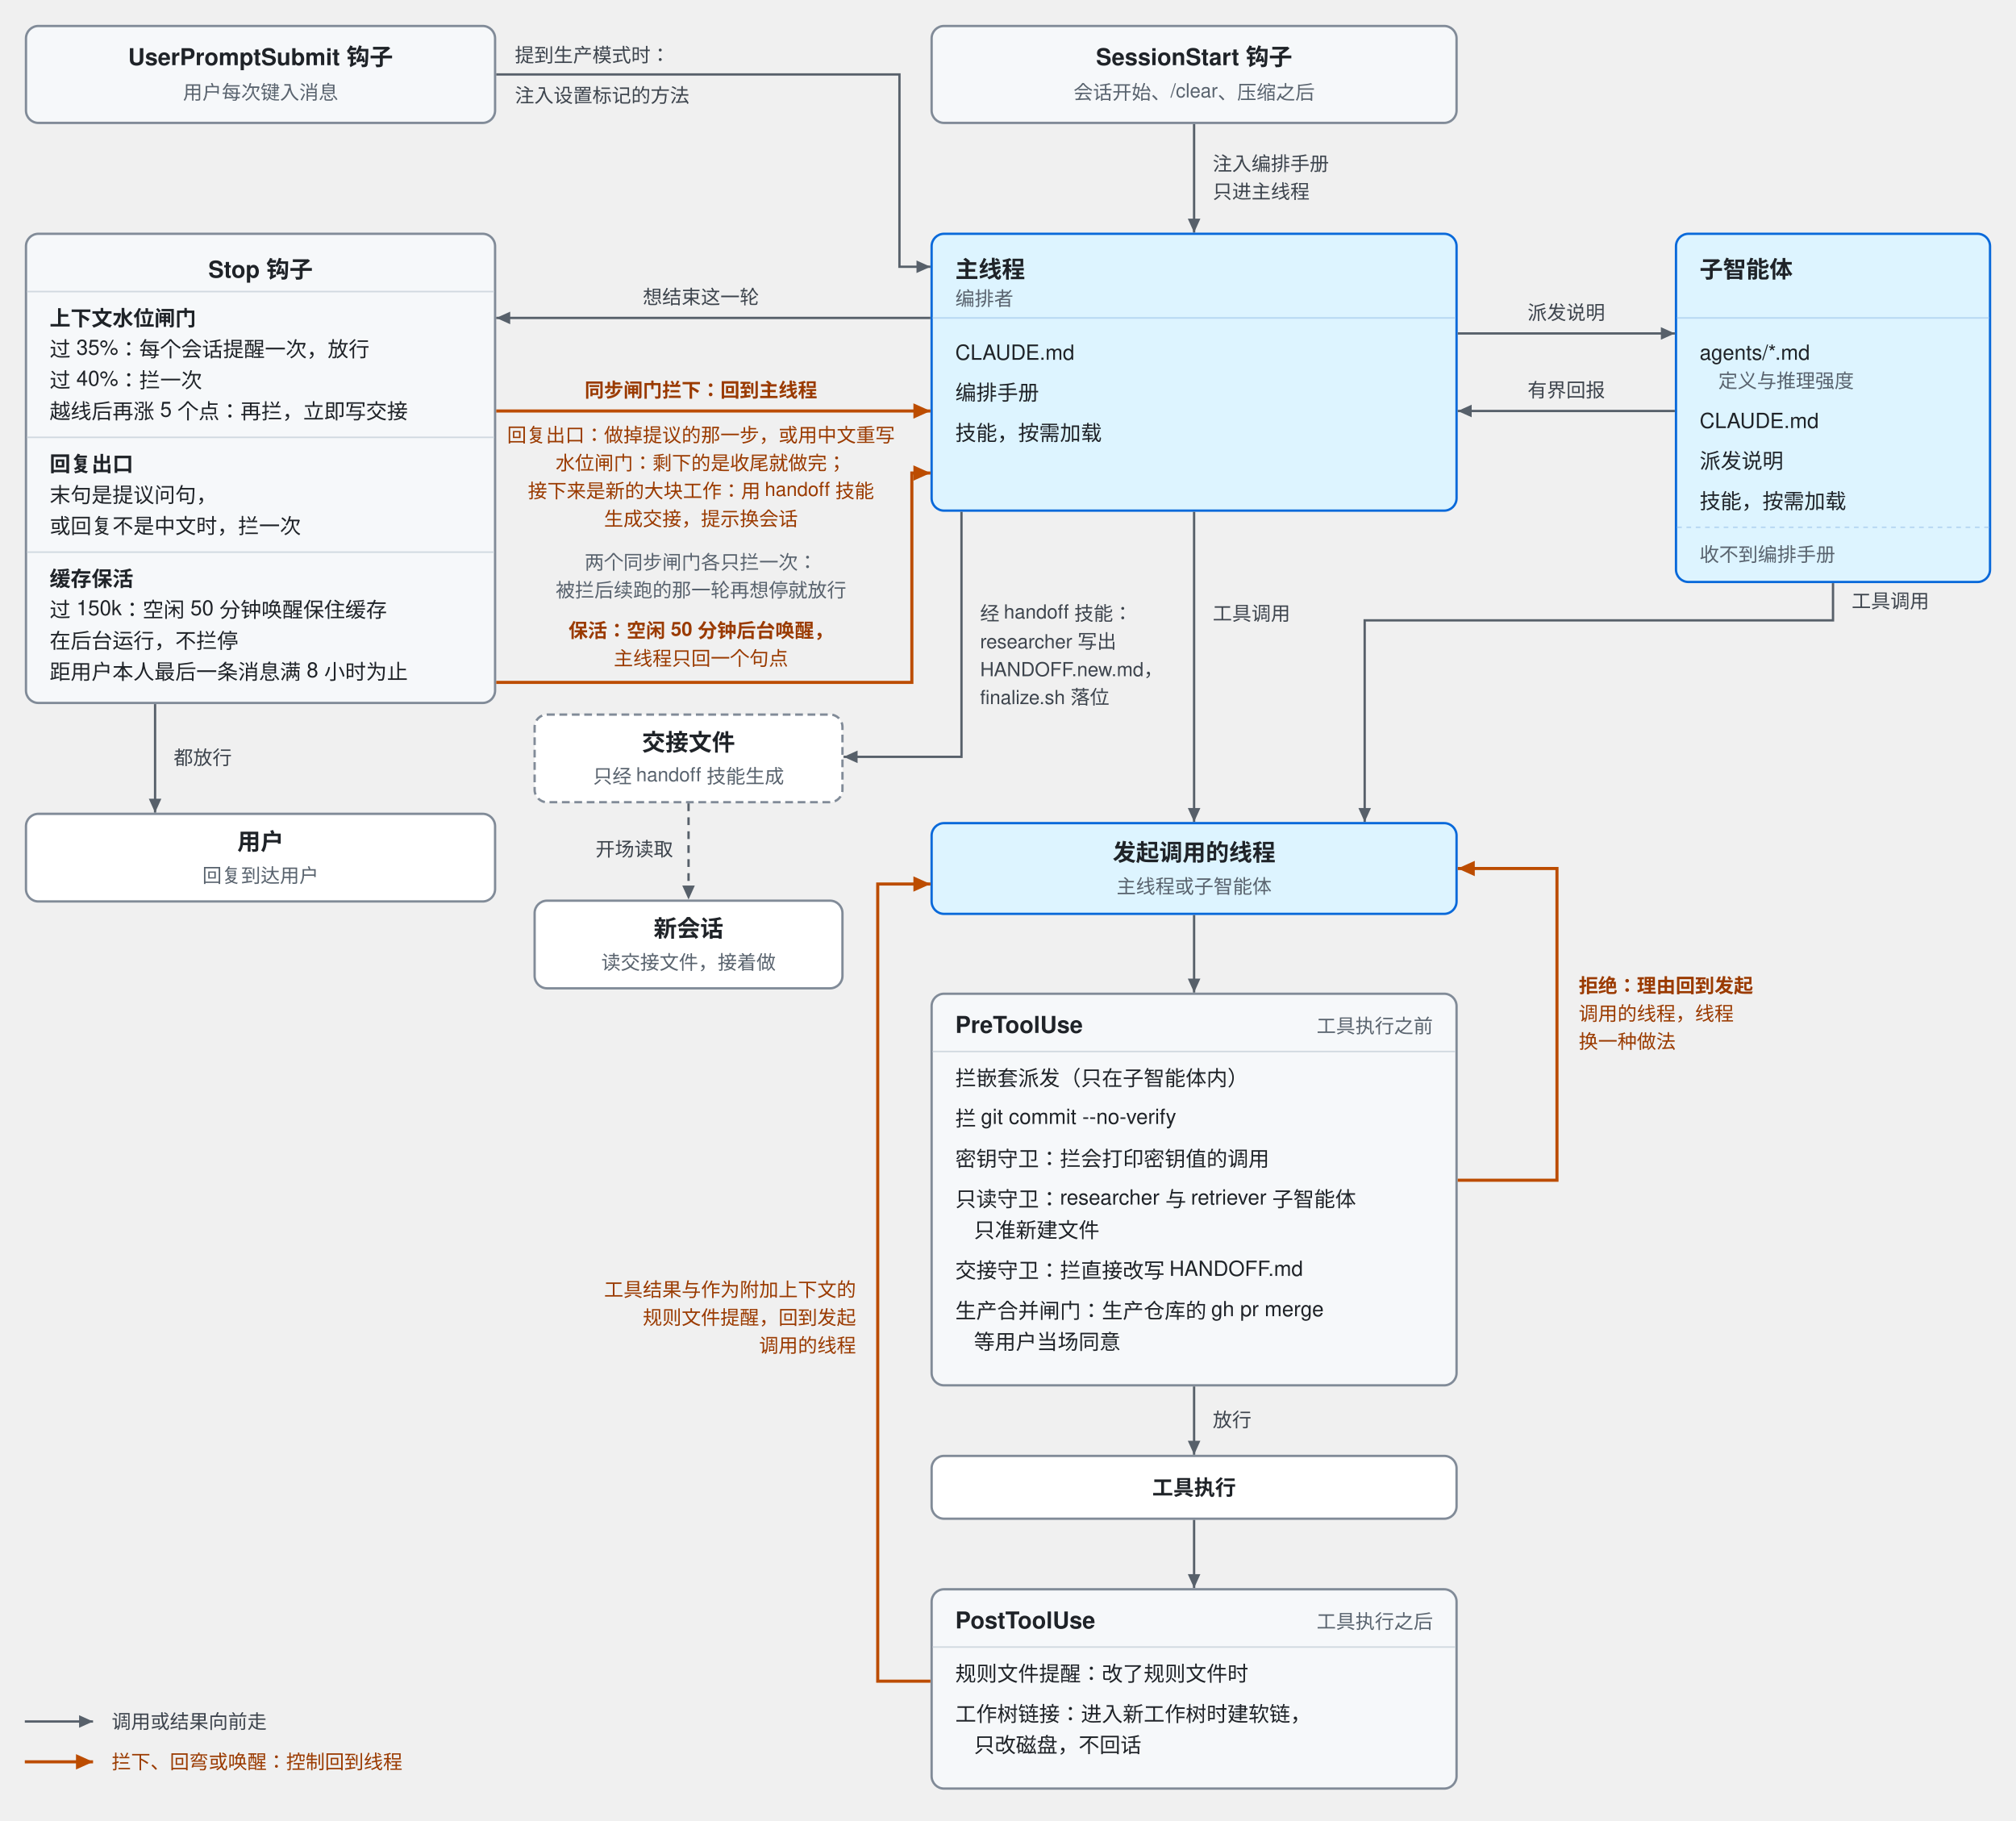
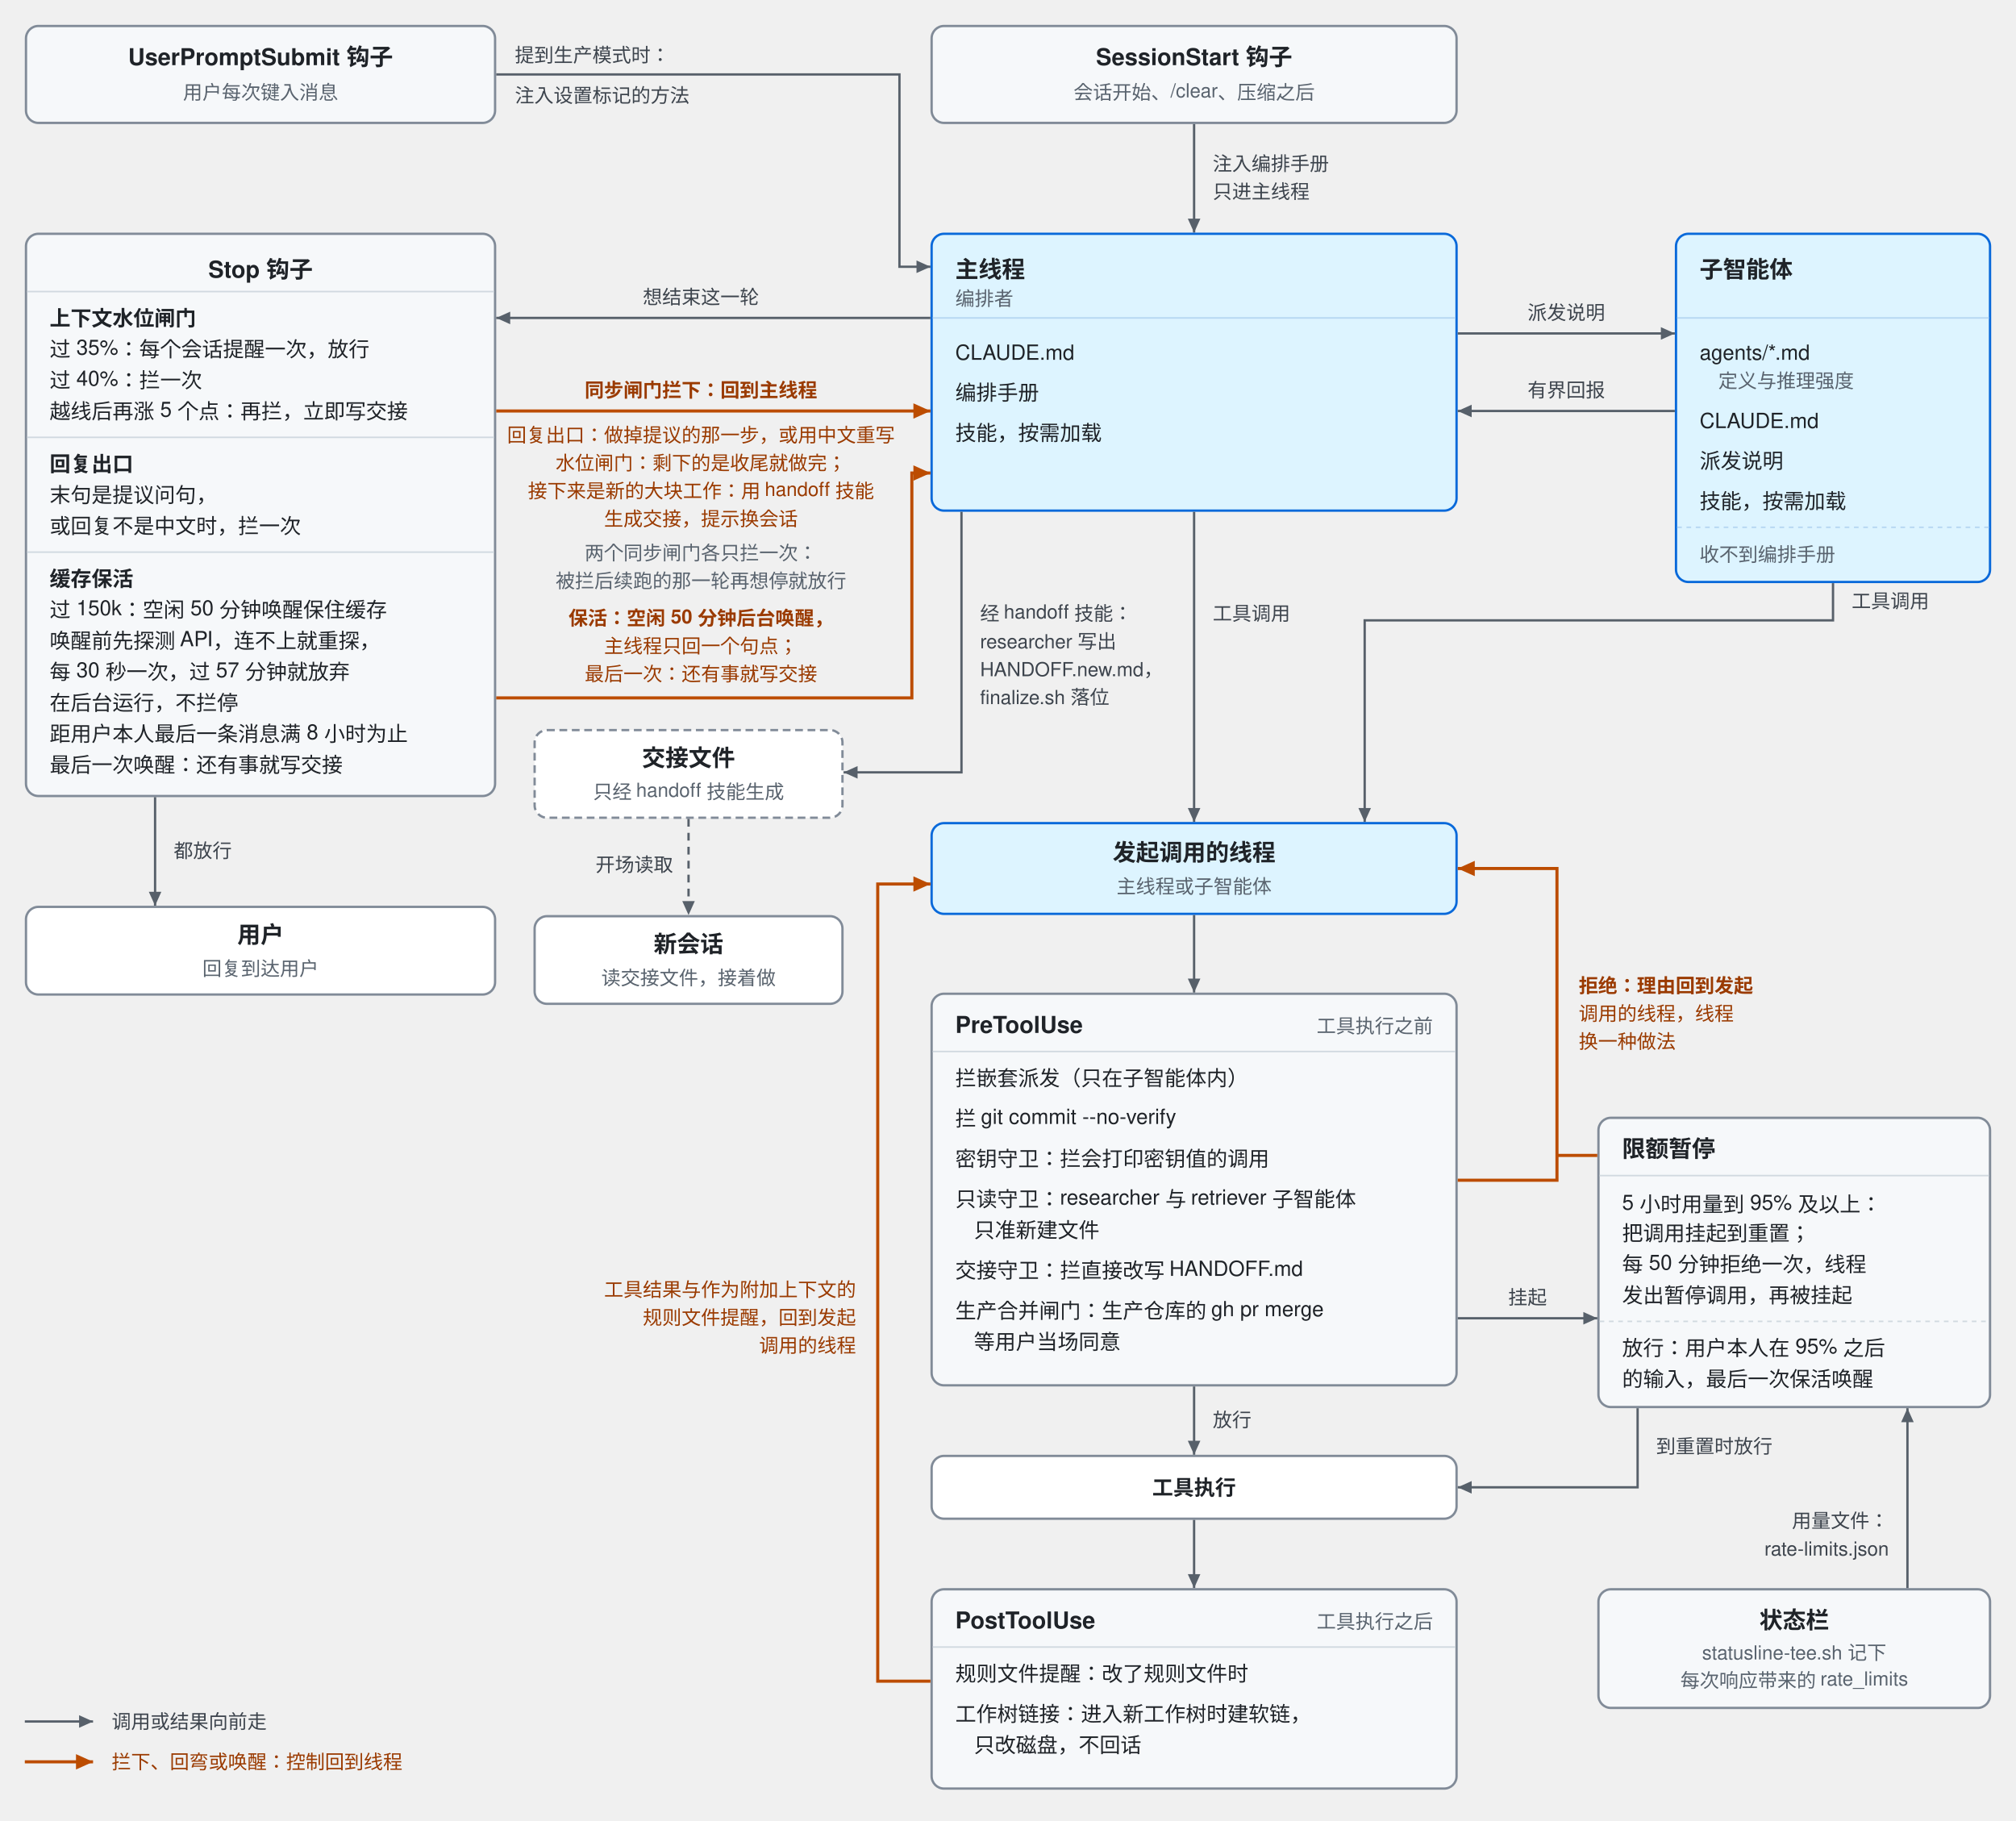
- <svg xmlns="http://www.w3.org/2000/svg" width="1300" height="1174" viewBox="0 0 1300 1174" role="img" aria-label="架构图，画的是一轮工作怎样运行。会话开始、/clear 与压缩之后，SessionStart 钩子把编排手册注入主线程，子智能体收不到。用户本人键入的消息提到生产模式时，UserPromptSubmit 钩子给主线程注入一句说明，讲怎样设置与取消仓库的生产标记。主线程向子智能体发出派发说明，子智能体凭 agents/*.md 里设定了推理强度的定义、CLAUDE.md 与派发说明干活，交回有界回报。两条线程的每次工具调用在工具执行之前都经过 PreToolUse：子智能体内的嵌套派发、git commit --no-verify、会打印密钥值的调用、直接改写 HANDOFF.md，以及 researcher 或 retriever 子智能体改动、移动或删除已有文件的操作都被拒绝，researcher 与 retriever 子智能体读文件、跑命令与新建文件都放行；在标成生产的仓库里执行 gh pr merge，要等用户当场同意才执行；拒绝理由回到发起调用的线程，线程换一种做法；放行的调用交给工具执行。工具执行之后，PostToolUse 在改了规则文件时把规则文件提醒作为附加上下文送回发起调用的线程，在进入新工作树时把主检出目录中的 CLAUDE.md、node_modules 与 .env* 软链进这个工作树，不回话。主线程想结束这一轮时经过 Stop 钩子，都放行则这一轮结束，其中两个是同步闸门。上下文水位闸门过 35% 时每个会话提醒一次并放行，没有会话暂存目录时则每轮提醒，过 40% 拦一次，没有会话暂存目录时则每轮都拦，此后以上次拦截时的水位为基准，每再涨 5 个百分点就再拦一次；回复出口在回复末句是提议问句时拦一次，仅 zh/ 副本的安装里，较长的回复主要不是中文时也拦一次。这两个闸门拦下都回到主线程。被回复出口拦下，主线程要么直接把提议的那一步做掉，要么在确实需要用户拍板时按背景、各选项的后果与推荐的格式重新提问，因语言被拦时用中文重写。被水位闸门第一次拦下，已有上下文能做完的收尾就做完，接下来是新的大块工作时运行 handoff 技能，由 researcher 子智能体写出 HANDOFF.new.md，再由 finalize.sh 落位成交接文件，并提示用户换新会话；此后每次再被拦都立即生成交接文件。新会话读交接文件接着做。两个同步闸门都不会拦刚被自己拦下而续跑的那一轮，所以一次停止尝试最多被拦一次，这一轮再想停就放行；水位闸门在之后的轮次里仍会随用量上涨再拦。第三个 Stop 钩子缓存保活不拦停：它在这一轮结束后于后台计时，主线程上下文达到 150,000 词元且 50 分钟里没有新的一轮时，唤醒主线程只回一个句点，用户离开期间一小时的提示词缓存因此不过期；每次唤醒后照常重新计时，直到距用户本人最后一条消息满 8 小时。" font-family="system-ui, -apple-system, 'Segoe UI', Helvetica, Arial, sans-serif">
+ <svg xmlns="http://www.w3.org/2000/svg" width="1300" height="1174" viewBox="0 0 1300 1174" role="img" aria-label="架构图，画的是一轮工作怎样运行。会话开始、/clear 与压缩之后，SessionStart 钩子把编排手册注入主线程，子智能体收不到。用户本人键入的消息提到生产模式时，UserPromptSubmit 钩子给主线程注入一句说明，讲怎样设置与取消仓库的生产标记。主线程向子智能体发出派发说明，子智能体凭 agents/*.md 里设定了推理强度的定义、CLAUDE.md 与派发说明干活，交回有界回报。两条线程的每次工具调用在工具执行之前都经过 PreToolUse：子智能体内的嵌套派发、git commit --no-verify、会打印密钥值的调用、直接改写 HANDOFF.md，以及 researcher 或 retriever 子智能体改动、移动或删除已有文件的操作都被拒绝，researcher 与 retriever 子智能体读文件、跑命令与新建文件都放行；在标成生产的仓库里执行 gh pr merge，要等用户当场同意才执行；5 小时用量到 95% 及以上时，PreToolUse 里的限额暂停把两条线程的每次调用挂起到重置，每过 50 分钟拒绝一次被挂起的调用，线程随即发出暂停调用（: 限额暂停）并再被挂起，过了重置时间才放行；主线程里，用户本人在用量到 95% 之后发出的输入与缓存保活的最后一次唤醒不被挂起；限额暂停的用量取自本地文件，由状态栏包装把 Claude Code 传给状态栏的 rate_limits 记进这个文件；拒绝理由回到发起调用的线程，线程换一种做法；放行的调用交给工具执行。工具执行之后，PostToolUse 在改了规则文件时把规则文件提醒作为附加上下文送回发起调用的线程，在进入新工作树时把主检出目录中的 CLAUDE.md、node_modules 与 .env* 软链进这个工作树，不回话。主线程想结束这一轮时经过 Stop 钩子，都放行则这一轮结束，其中两个是同步闸门。上下文水位闸门过 35% 时每个会话提醒一次并放行，没有会话暂存目录时则每轮提醒，过 40% 拦一次，没有会话暂存目录时则每轮都拦，此后以上次拦截时的水位为基准，每再涨 5 个百分点就再拦一次；回复出口在回复末句是提议问句时拦一次，仅 zh/ 副本的安装里，较长的回复主要不是中文时也拦一次。这两个闸门拦下都回到主线程。被回复出口拦下，主线程要么直接把提议的那一步做掉，要么在确实需要用户拍板时按背景、各选项的后果与推荐的格式重新提问，因语言被拦时用中文重写。被水位闸门第一次拦下，已有上下文能做完的收尾就做完，接下来是新的大块工作时运行 handoff 技能，由 researcher 子智能体写出 HANDOFF.new.md，再由 finalize.sh 落位成交接文件，并提示用户换新会话；此后每次再被拦都立即生成交接文件。新会话读交接文件接着做。两个同步闸门都不会拦刚被自己拦下而续跑的那一轮，所以一次停止尝试最多被拦一次，这一轮再想停就放行；水位闸门在之后的轮次里仍会随用量上涨再拦。第三个 Stop 钩子缓存保活不拦停：它在这一轮结束后于后台计时，主线程上下文达到 150,000 词元且 50 分钟里没有新的一轮时，唤醒主线程只回一个句点，用户离开期间一小时的提示词缓存因此不过期；唤醒之前先探测 API，连不上就每 30 秒再探，到这一轮结束后 57 分钟仍连不上就放弃，因为再唤醒已来不及在缓存过期前续上。每次唤醒后照常重新计时，直到距用户本人最后一条消息满 8 小时；到上限前的最后一次唤醒，还有工作要接着做就让主线程用 handoff 技能写交接，否则只回一个句点。" font-family="system-ui, -apple-system, 'Segoe UI', Helvetica, Arial, sans-serif">
  <defs>
    <marker id="arrow" viewBox="0 0 10 10" refX="10" refY="5" markerWidth="9" markerHeight="9" markerUnits="userSpaceOnUse" orient="auto">
      <path d="M0,0.5 L10,5 L0,9.5 z" fill="#57606a" />
    </marker>
    <marker id="back" viewBox="0 0 10 10" refX="10" refY="5" markerWidth="11" markerHeight="11" markerUnits="userSpaceOnUse" orient="auto">
      <path d="M0,0.5 L10,5 L0,9.5 z" fill="#bc4c00" />
    </marker>
  </defs>
  <g id="userpromptsubmit">
    <rect id="ups-box" x="16.75" y="16.75" width="302.5" height="62.5" rx="8" fill="#f6f8fa" stroke="#818b98" stroke-width="1.5" />
    <text x="168" y="42" font-size="15" font-weight="600" text-anchor="middle" fill="#1f2328" data-box="ups-box">UserPromptSubmit 钩子</text>
    <text x="168" y="64" font-size="12.5" text-anchor="middle" fill="#59636e" data-box="ups-box">用户每次键入消息</text>
  </g>
  <path d="M320,48 L580,48 L580,172 L600,172" fill="none" stroke="#57606a" stroke-width="1.5" marker-end="url(#arrow)" />
  <text x="332" y="40" font-size="12.5" text-anchor="start" fill="#3d444d">提到生产模式时：</text>
  <text x="332" y="66" font-size="12.5" text-anchor="start" fill="#3d444d">注入设置标记的方法</text>
  <g id="sessionstart">
    <rect id="ss-box" x="600.75" y="16.75" width="338.5" height="62.5" rx="8" fill="#f6f8fa" stroke="#818b98" stroke-width="1.5" />
    <text x="770" y="42" font-size="15" font-weight="600" text-anchor="middle" fill="#1f2328" data-box="ss-box">SessionStart 钩子</text>
    <text x="770" y="64" font-size="12.5" text-anchor="middle" fill="#59636e" data-box="ss-box">会话开始、/clear、压缩之后</text>
  </g>
  <path d="M770,80 L770,150" fill="none" stroke="#57606a" stroke-width="1.5" marker-end="url(#arrow)" />
  <text x="782" y="110" font-size="12.5" text-anchor="start" fill="#3d444d">注入编排手册</text>
  <text x="782" y="128" font-size="12.5" text-anchor="start" fill="#3d444d">只进主线程</text>
  <g id="main">
    <rect id="main-box" x="600.75" y="150.75" width="338.5" height="178.5" rx="8" fill="#ddf4ff" stroke="#0969da" stroke-width="1.5" />
    <text x="616" y="179" font-size="15" font-weight="600" fill="#1f2328" data-box="main-box">主线程</text>
    <text x="616" y="197" font-size="12.5" fill="#59636e" data-box="main-box">编排者</text>
    <line x1="601.5" y1="205" x2="938.5" y2="205" stroke="#b6d7f2" stroke-width="1" />
    <text x="616" y="232" font-size="13.5" fill="#1f2328" data-box="main-box">CLAUDE.md</text>
    <text x="616" y="258" font-size="13.5" fill="#1f2328" data-box="main-box">编排手册</text>
    <text x="616" y="284" font-size="13.5" fill="#1f2328" data-box="main-box">技能，按需加载</text>
  </g>
  <g id="subagent">
    <rect id="sub-box" x="1080.75" y="150.75" width="202.5" height="224.5" rx="8" fill="#ddf4ff" stroke="#0969da" stroke-width="1.5" />
    <text x="1096" y="179" font-size="15" font-weight="600" fill="#1f2328" data-box="sub-box">子智能体</text>
    <line x1="1081.5" y1="205" x2="1282.5" y2="205" stroke="#b6d7f2" stroke-width="1" />
    <text x="1096" y="232" font-size="13.5" fill="#1f2328" data-box="sub-box">agents/*.md</text>
    <text x="1108" y="250" font-size="12.5" fill="#59636e" data-box="sub-box">定义与推理强度</text>
    <text x="1096" y="276" font-size="13.5" fill="#1f2328" data-box="sub-box">CLAUDE.md</text>
    <text x="1096" y="302" font-size="13.5" fill="#1f2328" data-box="sub-box">派发说明</text>
    <text x="1096" y="328" font-size="13.5" fill="#1f2328" data-box="sub-box">技能，按需加载</text>
    <line x1="1081.5" y1="340" x2="1282.5" y2="340" stroke="#b6d7f2" stroke-width="1" stroke-dasharray="3 3" />
    <text x="1096" y="362" font-size="12.5" fill="#59636e" data-box="sub-box">收不到编排手册</text>
  </g>
  <path d="M940,215 L1080,215" fill="none" stroke="#57606a" stroke-width="1.5" marker-end="url(#arrow)" />
  <text x="1010" y="206" font-size="12.5" text-anchor="middle" fill="#3d444d">派发说明</text>
  <path d="M1080,265 L940,265" fill="none" stroke="#57606a" stroke-width="1.5" marker-end="url(#arrow)" />
  <text x="1010" y="256" font-size="12.5" text-anchor="middle" fill="#3d444d">有界回报</text>
  <g id="stop">
-     <rect id="stop-box" x="16.75" y="150.75" width="302.5" height="302.5" rx="8" fill="#f6f8fa" stroke="#818b98" stroke-width="1.5" />
+     <rect id="stop-box" x="16.75" y="150.75" width="302.5" height="362.5" rx="8" fill="#f6f8fa" stroke="#818b98" stroke-width="1.5" />
    <text x="168" y="179" font-size="15" font-weight="600" text-anchor="middle" fill="#1f2328" data-box="stop-box">Stop 钩子</text>
    <line x1="17.5" y1="188" x2="318.5" y2="188" stroke="#d1d9e0" stroke-width="1" />
    <text x="32" y="210" font-size="13.5" font-weight="600" fill="#1f2328" data-box="stop-box">上下文水位闸门</text>
    <text x="32" y="230" font-size="13.5" fill="#1f2328" data-box="stop-box">过 35%：每个会话提醒一次，放行</text>
    <text x="32" y="250" font-size="13.5" fill="#1f2328" data-box="stop-box">过 40%：拦一次</text>
    <text x="32" y="270" font-size="13.5" fill="#1f2328" data-box="stop-box">越线后再涨 5 个点：再拦，立即写交接</text>
    <line x1="17.5" y1="282" x2="318.5" y2="282" stroke="#d1d9e0" stroke-width="1" />
    <text x="32" y="304" font-size="13.5" font-weight="600" fill="#1f2328" data-box="stop-box">回复出口</text>
    <text x="32" y="324" font-size="13.5" fill="#1f2328" data-box="stop-box">末句是提议问句，</text>
    <text x="32" y="344" font-size="13.5" fill="#1f2328" data-box="stop-box">或回复不是中文时，拦一次</text>
    <line x1="17.5" y1="356" x2="318.5" y2="356" stroke="#d1d9e0" stroke-width="1" />
    <text x="32" y="378" font-size="13.5" font-weight="600" fill="#1f2328" data-box="stop-box">缓存保活</text>
    <text x="32" y="398" font-size="13.5" fill="#1f2328" data-box="stop-box">过 150k：空闲 50 分钟唤醒保住缓存</text>
-     <text x="32" y="418" font-size="13.5" fill="#1f2328" data-box="stop-box">在后台运行，不拦停</text>
-     <text x="32" y="438" font-size="13.5" fill="#1f2328" data-box="stop-box">距用户本人最后一条消息满 8 小时为止</text>
+     <text x="32" y="418" font-size="13.5" fill="#1f2328" data-box="stop-box">唤醒前先探测 API，连不上就重探，</text>
+     <text x="32" y="438" font-size="13.5" fill="#1f2328" data-box="stop-box">每 30 秒一次，过 57 分钟就放弃</text>
+     <text x="32" y="458" font-size="13.5" fill="#1f2328" data-box="stop-box">在后台运行，不拦停</text>
+     <text x="32" y="478" font-size="13.5" fill="#1f2328" data-box="stop-box">距用户本人最后一条消息满 8 小时为止</text>
+     <text x="32" y="498" font-size="13.5" fill="#1f2328" data-box="stop-box">最后一次唤醒：还有事就写交接</text>
  </g>
  <path d="M600,205 L320,205" fill="none" stroke="#57606a" stroke-width="1.5" marker-end="url(#arrow)" />
  <text x="452" y="196" font-size="12.5" text-anchor="middle" fill="#3d444d">想结束这一轮</text>
  <path d="M320,265 L600,265" fill="none" stroke="#bc4c00" stroke-width="2" marker-end="url(#back)" />
  <text x="452" y="256" font-size="12.5" font-weight="600" text-anchor="middle" fill="#9a3a00">同步闸门拦下：回到主线程</text>
  <text x="452" y="285" font-size="12.5" text-anchor="middle" fill="#9a3a00">回复出口：做掉提议的那一步，或用中文重写</text>
  <text x="452" y="303" font-size="12.5" text-anchor="middle" fill="#9a3a00">水位闸门：剩下的是收尾就做完；</text>
  <text x="452" y="321" font-size="12.5" text-anchor="middle" fill="#9a3a00">接下来是新的大块工作：用 handoff 技能</text>
  <text x="452" y="339" font-size="12.5" text-anchor="middle" fill="#9a3a00">生成交接，提示换会话</text>
-   <text x="452" y="367" font-size="12.5" text-anchor="middle" fill="#59636e">两个同步闸门各只拦一次：</text>
-   <text x="452" y="385" font-size="12.5" text-anchor="middle" fill="#59636e">被拦后续跑的那一轮再想停就放行</text>
-   <path d="M320,440 L588,440 L588,305 L600,305" fill="none" stroke="#bc4c00" stroke-width="2" marker-end="url(#back)" />
-   <text x="452" y="411" font-size="12.5" font-weight="600" text-anchor="middle" fill="#9a3a00">保活：空闲 50 分钟后台唤醒，</text>
-   <text x="452" y="429" font-size="12.5" text-anchor="middle" fill="#9a3a00">主线程只回一个句点</text>
-   <path d="M100,454 L100,524" fill="none" stroke="#57606a" stroke-width="1.5" marker-end="url(#arrow)" />
-   <text x="112" y="493" font-size="12.5" text-anchor="start" fill="#3d444d">都放行</text>
+   <text x="452" y="361" font-size="12.5" text-anchor="middle" fill="#59636e">两个同步闸门各只拦一次：</text>
+   <text x="452" y="379" font-size="12.5" text-anchor="middle" fill="#59636e">被拦后续跑的那一轮再想停就放行</text>
+   <path d="M320,450 L588,450 L588,305 L600,305" fill="none" stroke="#bc4c00" stroke-width="2" marker-end="url(#back)" />
+   <text x="452" y="403" font-size="12.5" font-weight="600" text-anchor="middle" fill="#9a3a00">保活：空闲 50 分钟后台唤醒，</text>
+   <text x="452" y="421" font-size="12.5" text-anchor="middle" fill="#9a3a00">主线程只回一个句点；</text>
+   <text x="452" y="439" font-size="12.5" text-anchor="middle" fill="#9a3a00">最后一次：还有事就写交接</text>
+   <path d="M100,514 L100,584" fill="none" stroke="#57606a" stroke-width="1.5" marker-end="url(#arrow)" />
+   <text x="112" y="553" font-size="12.5" text-anchor="start" fill="#3d444d">都放行</text>
  <g id="user">
-     <rect id="user-box" x="16.75" y="524.75" width="302.5" height="56.5" rx="8" fill="#ffffff" stroke="#818b98" stroke-width="1.5" />
-     <text x="168" y="548" font-size="15" font-weight="600" text-anchor="middle" fill="#1f2328" data-box="user-box">用户</text>
-     <text x="168" y="569" font-size="12.5" text-anchor="middle" fill="#59636e" data-box="user-box">回复到达用户</text>
+     <rect id="user-box" x="16.75" y="584.75" width="302.5" height="56.5" rx="8" fill="#ffffff" stroke="#818b98" stroke-width="1.5" />
+     <text x="168" y="608" font-size="15" font-weight="600" text-anchor="middle" fill="#1f2328" data-box="user-box">用户</text>
+     <text x="168" y="629" font-size="12.5" text-anchor="middle" fill="#59636e" data-box="user-box">回复到达用户</text>
  </g>
  <g id="handoff">
-     <rect id="handoff-box" x="344.75" y="460.75" width="198.5" height="56.5" rx="8" fill="#ffffff" stroke="#818b98" stroke-width="1.5" stroke-dasharray="5 3" />
-     <text x="444" y="484" font-size="15" font-weight="600" text-anchor="middle" fill="#1f2328" data-box="handoff-box">交接文件</text>
-     <text x="444" y="505" font-size="12.5" text-anchor="middle" fill="#59636e" data-box="handoff-box">只经 handoff 技能生成</text>
+     <rect id="handoff-box" x="344.75" y="470.75" width="198.5" height="56.5" rx="8" fill="#ffffff" stroke="#818b98" stroke-width="1.5" stroke-dasharray="5 3" />
+     <text x="444" y="494" font-size="15" font-weight="600" text-anchor="middle" fill="#1f2328" data-box="handoff-box">交接文件</text>
+     <text x="444" y="515" font-size="12.5" text-anchor="middle" fill="#59636e" data-box="handoff-box">只经 handoff 技能生成</text>
  </g>
-   <path d="M620,330 L620,488 L544,488" fill="none" stroke="#57606a" stroke-width="1.5" marker-end="url(#arrow)" />
+   <path d="M620,330 L620,498 L544,498" fill="none" stroke="#57606a" stroke-width="1.5" marker-end="url(#arrow)" />
  <text x="632" y="400" font-size="12.5" text-anchor="start" fill="#3d444d">经 handoff 技能：</text>
  <text x="632" y="418" font-size="12.5" text-anchor="start" fill="#3d444d">researcher 写出</text>
  <text x="632" y="436" font-size="12.5" text-anchor="start" fill="#3d444d">HANDOFF.new.md，</text>
  <text x="632" y="454" font-size="12.5" text-anchor="start" fill="#3d444d">finalize.sh 落位</text>
  <g id="newsession">
-     <rect id="new-box" x="344.75" y="580.75" width="198.5" height="56.5" rx="8" fill="#ffffff" stroke="#818b98" stroke-width="1.5" />
-     <text x="444" y="604" font-size="15" font-weight="600" text-anchor="middle" fill="#1f2328" data-box="new-box">新会话</text>
-     <text x="444" y="625" font-size="12.5" text-anchor="middle" fill="#59636e" data-box="new-box">读交接文件，接着做</text>
+     <rect id="new-box" x="344.75" y="590.75" width="198.5" height="56.5" rx="8" fill="#ffffff" stroke="#818b98" stroke-width="1.5" />
+     <text x="444" y="614" font-size="15" font-weight="600" text-anchor="middle" fill="#1f2328" data-box="new-box">新会话</text>
+     <text x="444" y="635" font-size="12.5" text-anchor="middle" fill="#59636e" data-box="new-box">读交接文件，接着做</text>
  </g>
-   <path d="M444,518 L444,580" fill="none" stroke="#57606a" stroke-width="1.5" stroke-dasharray="5 4" marker-end="url(#arrow)" />
-   <text x="434" y="552" font-size="12.5" text-anchor="end" fill="#3d444d">开场读取</text>
+   <path d="M444,528 L444,590" fill="none" stroke="#57606a" stroke-width="1.5" stroke-dasharray="5 4" marker-end="url(#arrow)" />
+   <text x="434" y="562" font-size="12.5" text-anchor="end" fill="#3d444d">开场读取</text>
  <path d="M770,330 L770,530" fill="none" stroke="#57606a" stroke-width="1.5" marker-end="url(#arrow)" />
  <text x="782" y="400" font-size="12.5" text-anchor="start" fill="#3d444d">工具调用</text>
  <path d="M1182,376 L1182,400 L880,400 L880,530" fill="none" stroke="#57606a" stroke-width="1.5" marker-end="url(#arrow)" />
  <text x="1194" y="392" font-size="12.5" text-anchor="start" fill="#3d444d">工具调用</text>
  <g id="caller">
    <rect id="caller-box" x="600.75" y="530.75" width="338.5" height="58.5" rx="8" fill="#ddf4ff" stroke="#0969da" stroke-width="1.5" />
    <text x="770" y="555" font-size="15" font-weight="600" text-anchor="middle" fill="#1f2328" data-box="caller-box">发起调用的线程</text>
    <text x="770" y="576" font-size="12.5" text-anchor="middle" fill="#59636e" data-box="caller-box">主线程或子智能体</text>
  </g>
  <path d="M770,590 L770,640" fill="none" stroke="#57606a" stroke-width="1.5" marker-end="url(#arrow)" />
  <g id="pre">
    <rect id="pre-box" x="600.75" y="640.75" width="338.5" height="252.5" rx="8" fill="#f6f8fa" stroke="#818b98" stroke-width="1.5" />
    <text x="616" y="666" font-size="15" font-weight="600" fill="#1f2328" data-box="pre-box">PreToolUse</text>
    <text x="924" y="666" font-size="12.5" text-anchor="end" fill="#59636e" data-box="pre-box">工具执行之前</text>
    <line x1="601.5" y1="678" x2="938.5" y2="678" stroke="#d1d9e0" stroke-width="1" />
    <text x="616" y="700" font-size="13.5" fill="#1f2328" data-box="pre-box">拦嵌套派发（只在子智能体内）</text>
    <text x="616" y="726" font-size="13.5" fill="#1f2328" data-box="pre-box">拦 git commit --no-verify</text>
    <text x="616" y="752" font-size="13.5" fill="#1f2328" data-box="pre-box">密钥守卫：拦会打印密钥值的调用</text>
    <text x="616" y="778" font-size="13.5" fill="#1f2328" data-box="pre-box">只读守卫：researcher 与 retriever 子智能体</text>
    <text x="628" y="798" font-size="13.5" fill="#1f2328" data-box="pre-box">只准新建文件</text>
    <text x="616" y="824" font-size="13.5" fill="#1f2328" data-box="pre-box">交接守卫：拦直接改写 HANDOFF.md</text>
    <text x="616" y="850" font-size="13.5" fill="#1f2328" data-box="pre-box">生产合并闸门：生产仓库的 gh pr merge</text>
    <text x="628" y="870" font-size="13.5" fill="#1f2328" data-box="pre-box">等用户当场同意</text>
  </g>
  <path d="M770,894 L770,938" fill="none" stroke="#57606a" stroke-width="1.5" marker-end="url(#arrow)" />
  <text x="782" y="920" font-size="12.5" text-anchor="start" fill="#3d444d">放行</text>
  <g id="tool">
    <rect id="tool-box" x="600.75" y="938.75" width="338.5" height="40.5" rx="8" fill="#ffffff" stroke="#818b98" stroke-width="1.5" />
    <text x="770" y="964" font-size="13.5" font-weight="600" text-anchor="middle" fill="#1f2328" data-box="tool-box">工具执行</text>
  </g>
  <path d="M770,980 L770,1024" fill="none" stroke="#57606a" stroke-width="1.5" marker-end="url(#arrow)" />
  <g id="post">
    <rect id="post-box" x="600.75" y="1024.75" width="338.5" height="128.5" rx="8" fill="#f6f8fa" stroke="#818b98" stroke-width="1.5" />
    <text x="616" y="1050" font-size="15" font-weight="600" fill="#1f2328" data-box="post-box">PostToolUse</text>
    <text x="924" y="1050" font-size="12.5" text-anchor="end" fill="#59636e" data-box="post-box">工具执行之后</text>
    <line x1="601.5" y1="1062" x2="938.5" y2="1062" stroke="#d1d9e0" stroke-width="1" />
    <text x="616" y="1084" font-size="13.5" fill="#1f2328" data-box="post-box">规则文件提醒：改了规则文件时</text>
    <text x="616" y="1110" font-size="13.5" fill="#1f2328" data-box="post-box">工作树链接：进入新工作树时建软链，</text>
    <text x="628" y="1130" font-size="13.5" fill="#1f2328" data-box="post-box">只改磁盘，不回话</text>
  </g>
  <path d="M940,761 L1004,761 L1004,560 L940,560" fill="none" stroke="#bc4c00" stroke-width="2" marker-end="url(#back)" />
  <text x="1018" y="640" font-size="12.5" font-weight="600" text-anchor="start" fill="#9a3a00">拒绝：理由回到发起</text>
  <text x="1018" y="658" font-size="12.5" text-anchor="start" fill="#9a3a00">调用的线程，线程</text>
  <text x="1018" y="676" font-size="12.5" text-anchor="start" fill="#9a3a00">换一种做法</text>
  <path d="M600,1084 L566,1084 L566,570 L600,570" fill="none" stroke="#bc4c00" stroke-width="2" marker-end="url(#back)" />
  <text x="552" y="836" font-size="12.5" text-anchor="end" fill="#9a3a00">工具结果与作为附加上下文的</text>
  <text x="552" y="854" font-size="12.5" text-anchor="end" fill="#9a3a00">规则文件提醒，回到发起</text>
  <text x="552" y="872" font-size="12.5" text-anchor="end" fill="#9a3a00">调用的线程</text>
+   <g id="limitpause">
+     <rect id="limit-box" x="1030.75" y="720.75" width="252.5" height="186.5" rx="8" fill="#f6f8fa" stroke="#818b98" stroke-width="1.5" />
+     <text x="1046" y="746" font-size="15" font-weight="600" fill="#1f2328" data-box="limit-box">限额暂停</text>
+     <line x1="1031.5" y1="758" x2="1282.5" y2="758" stroke="#d1d9e0" stroke-width="1" />
+     <text x="1046" y="780" font-size="13.5" fill="#1f2328" data-box="limit-box">5 小时用量到 95% 及以上：</text>
+     <text x="1046" y="800" font-size="13.5" fill="#1f2328" data-box="limit-box">把调用挂起到重置；</text>
+     <text x="1046" y="820" font-size="13.5" fill="#1f2328" data-box="limit-box">每 50 分钟拒绝一次，线程</text>
+     <text x="1046" y="840" font-size="13.5" fill="#1f2328" data-box="limit-box">发出暂停调用，再被挂起</text>
+     <line x1="1031.5" y1="852" x2="1282.5" y2="852" stroke="#d1d9e0" stroke-width="1" stroke-dasharray="3 3" />
+     <text x="1046" y="874" font-size="13.5" fill="#1f2328" data-box="limit-box">放行：用户本人在 95% 之后</text>
+     <text x="1046" y="894" font-size="13.5" fill="#1f2328" data-box="limit-box">的输入，最后一次保活唤醒</text>
+   </g>
+   <path d="M940,850 L1030,850" fill="none" stroke="#57606a" stroke-width="1.5" marker-end="url(#arrow)" />
+   <text x="985" y="841" font-size="12.5" text-anchor="middle" fill="#3d444d">挂起</text>
+   <path d="M1030,745 L1004,745" fill="none" stroke="#bc4c00" stroke-width="2" />
+   <path d="M1056,908 L1056,959 L940,959" fill="none" stroke="#57606a" stroke-width="1.5" marker-end="url(#arrow)" />
+   <text x="1068" y="937" font-size="12.5" text-anchor="start" fill="#3d444d">到重置时放行</text>
+   <g id="statusline">
+     <rect id="status-box" x="1030.75" y="1024.75" width="252.5" height="76.5" rx="8" fill="#f6f8fa" stroke="#818b98" stroke-width="1.5" />
+     <text x="1157" y="1050" font-size="15" font-weight="600" text-anchor="middle" fill="#1f2328" data-box="status-box">状态栏</text>
+     <text x="1157" y="1070" font-size="12.5" text-anchor="middle" fill="#59636e" data-box="status-box">statusline-tee.sh 记下</text>
+     <text x="1157" y="1088" font-size="12.5" text-anchor="middle" fill="#59636e" data-box="status-box">每次响应带来的 rate_limits</text>
+   </g>
+   <path d="M1230,1024 L1230,908" fill="none" stroke="#57606a" stroke-width="1.5" marker-end="url(#arrow)" />
+   <text x="1218" y="985" font-size="12.5" text-anchor="end" fill="#3d444d">用量文件：</text>
+   <text x="1218" y="1003" font-size="12.5" text-anchor="end" fill="#3d444d">rate-limits.json</text>
  <g id="legend">
    <path d="M16,1110 L60,1110" fill="none" stroke="#57606a" stroke-width="1.5" marker-end="url(#arrow)" />
    <text x="72" y="1114.5" font-size="12.5" fill="#3d444d">调用或结果向前走</text>
    <path d="M16,1136 L60,1136" fill="none" stroke="#bc4c00" stroke-width="2" marker-end="url(#back)" />
    <text x="72" y="1140.5" font-size="12.5" fill="#9a3a00">拦下、回弯或唤醒：控制回到线程</text>
  </g>
</svg>
